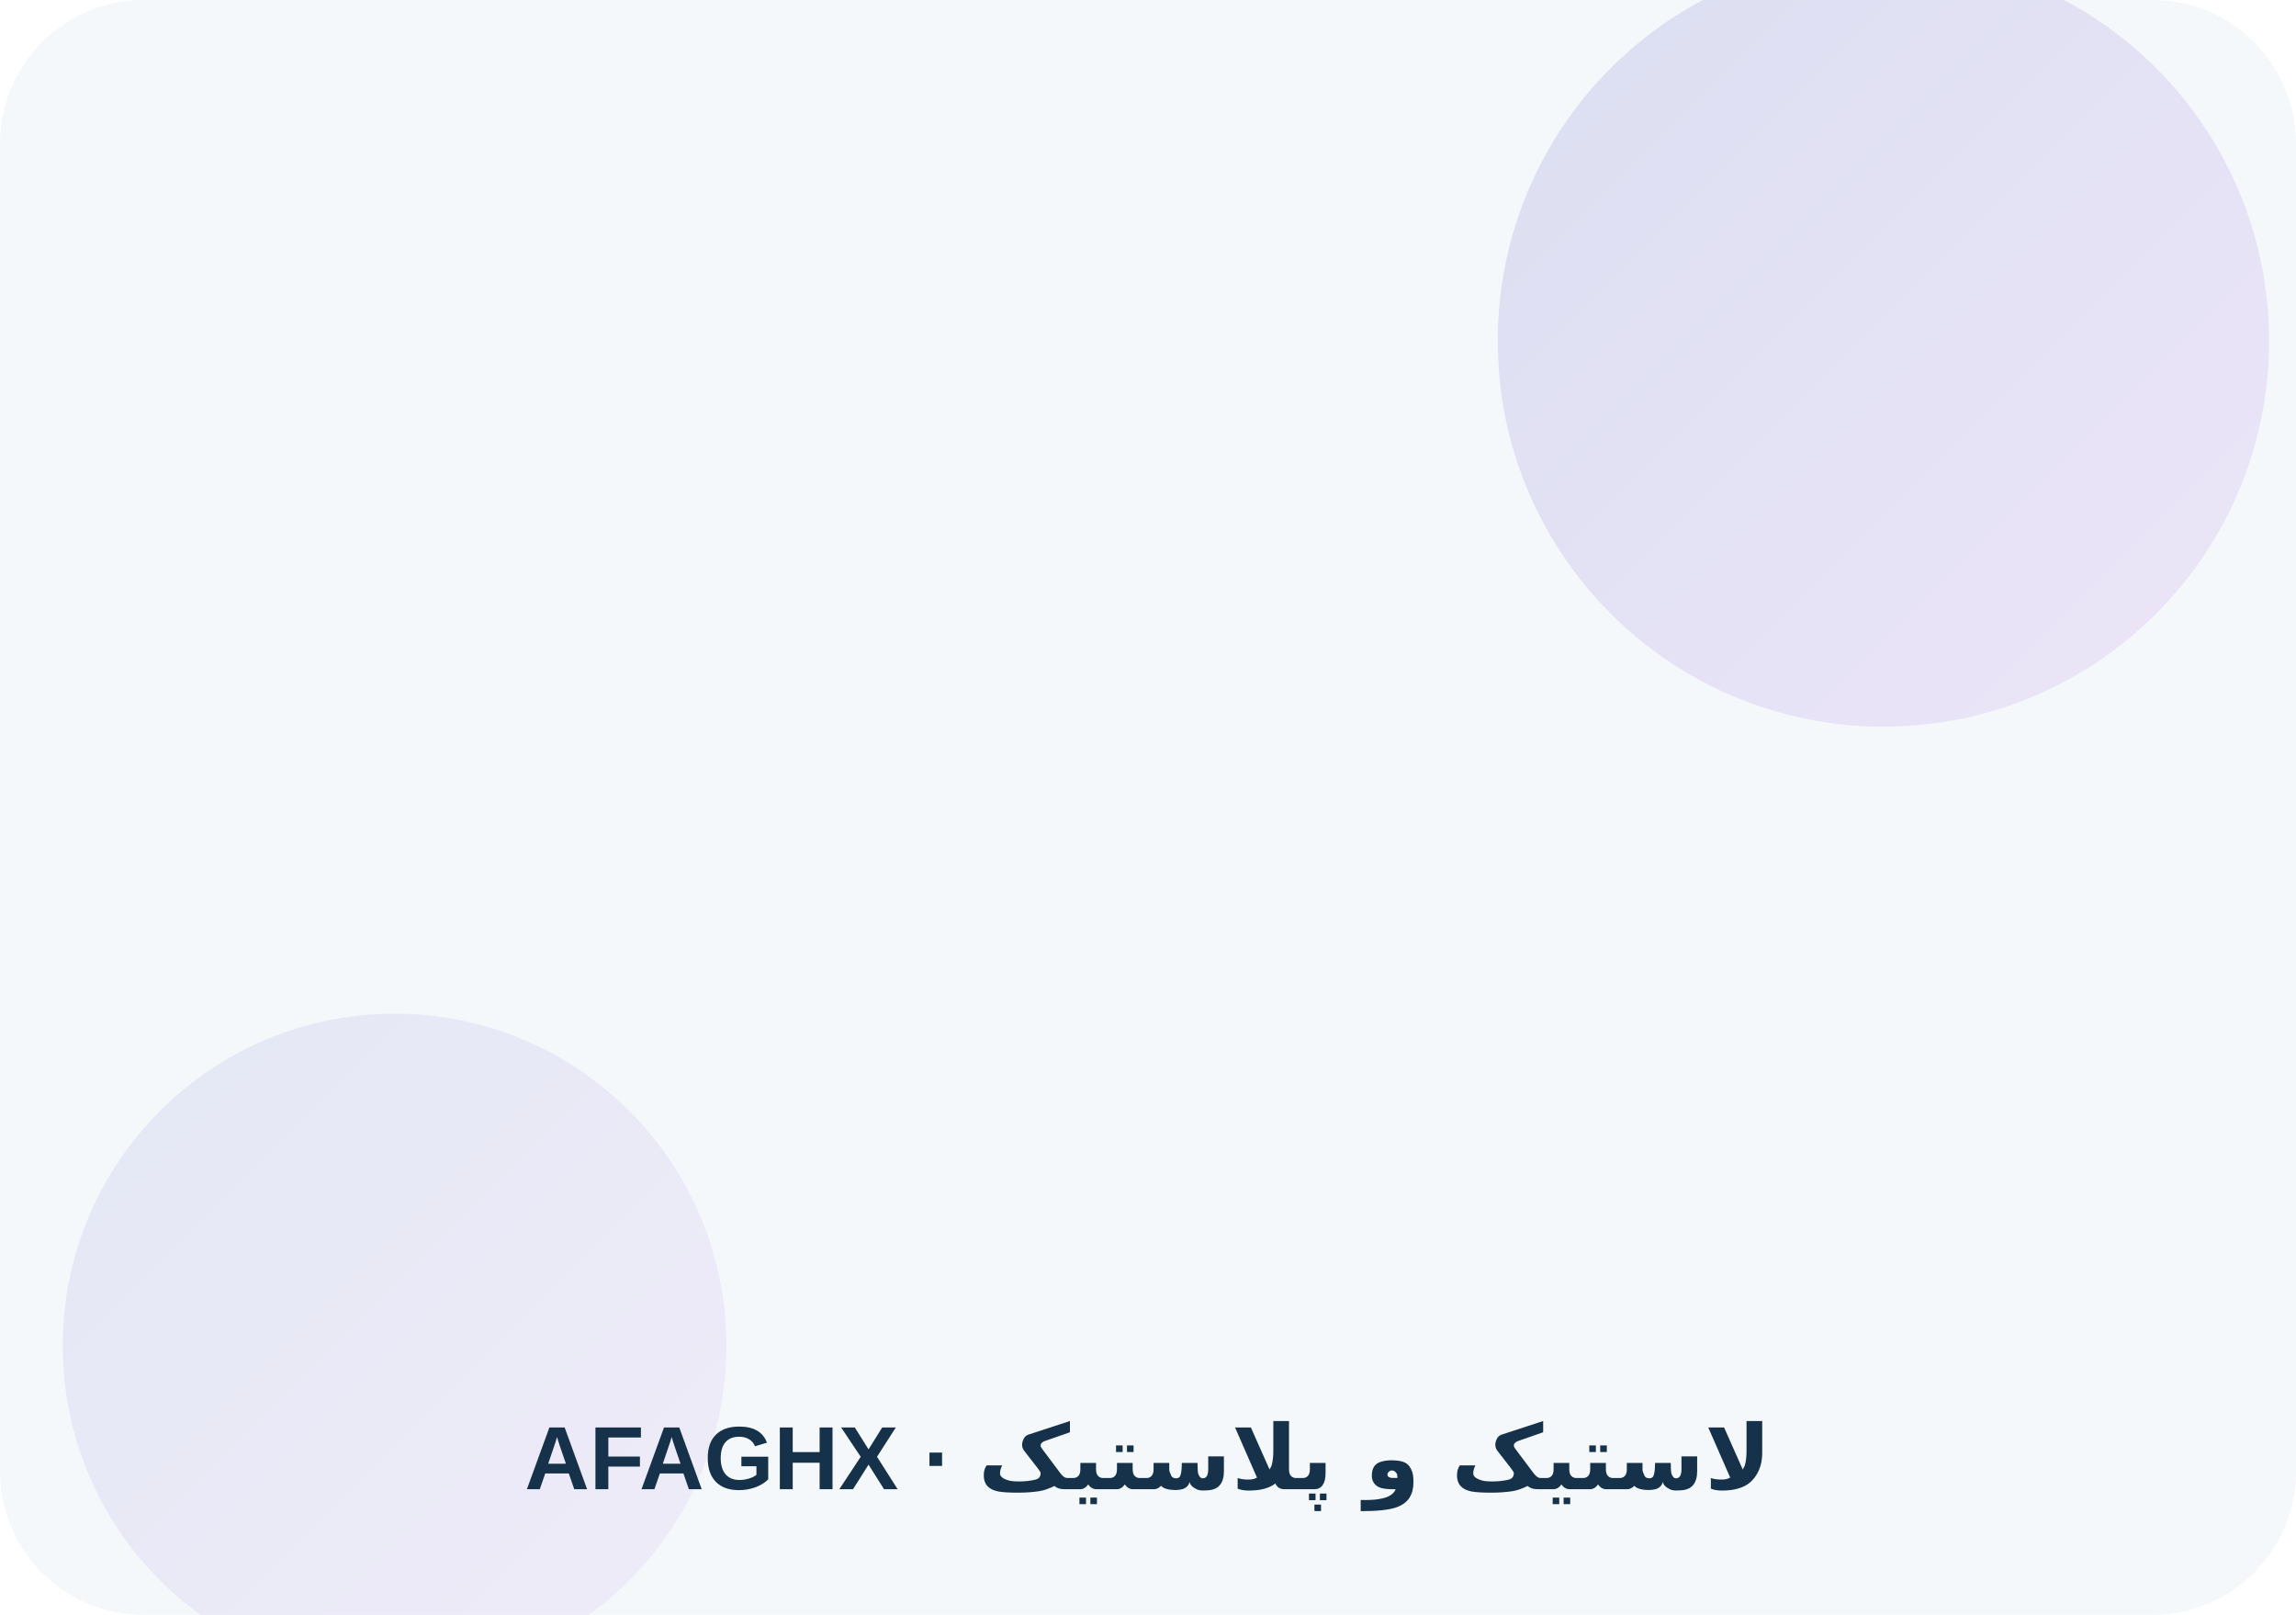
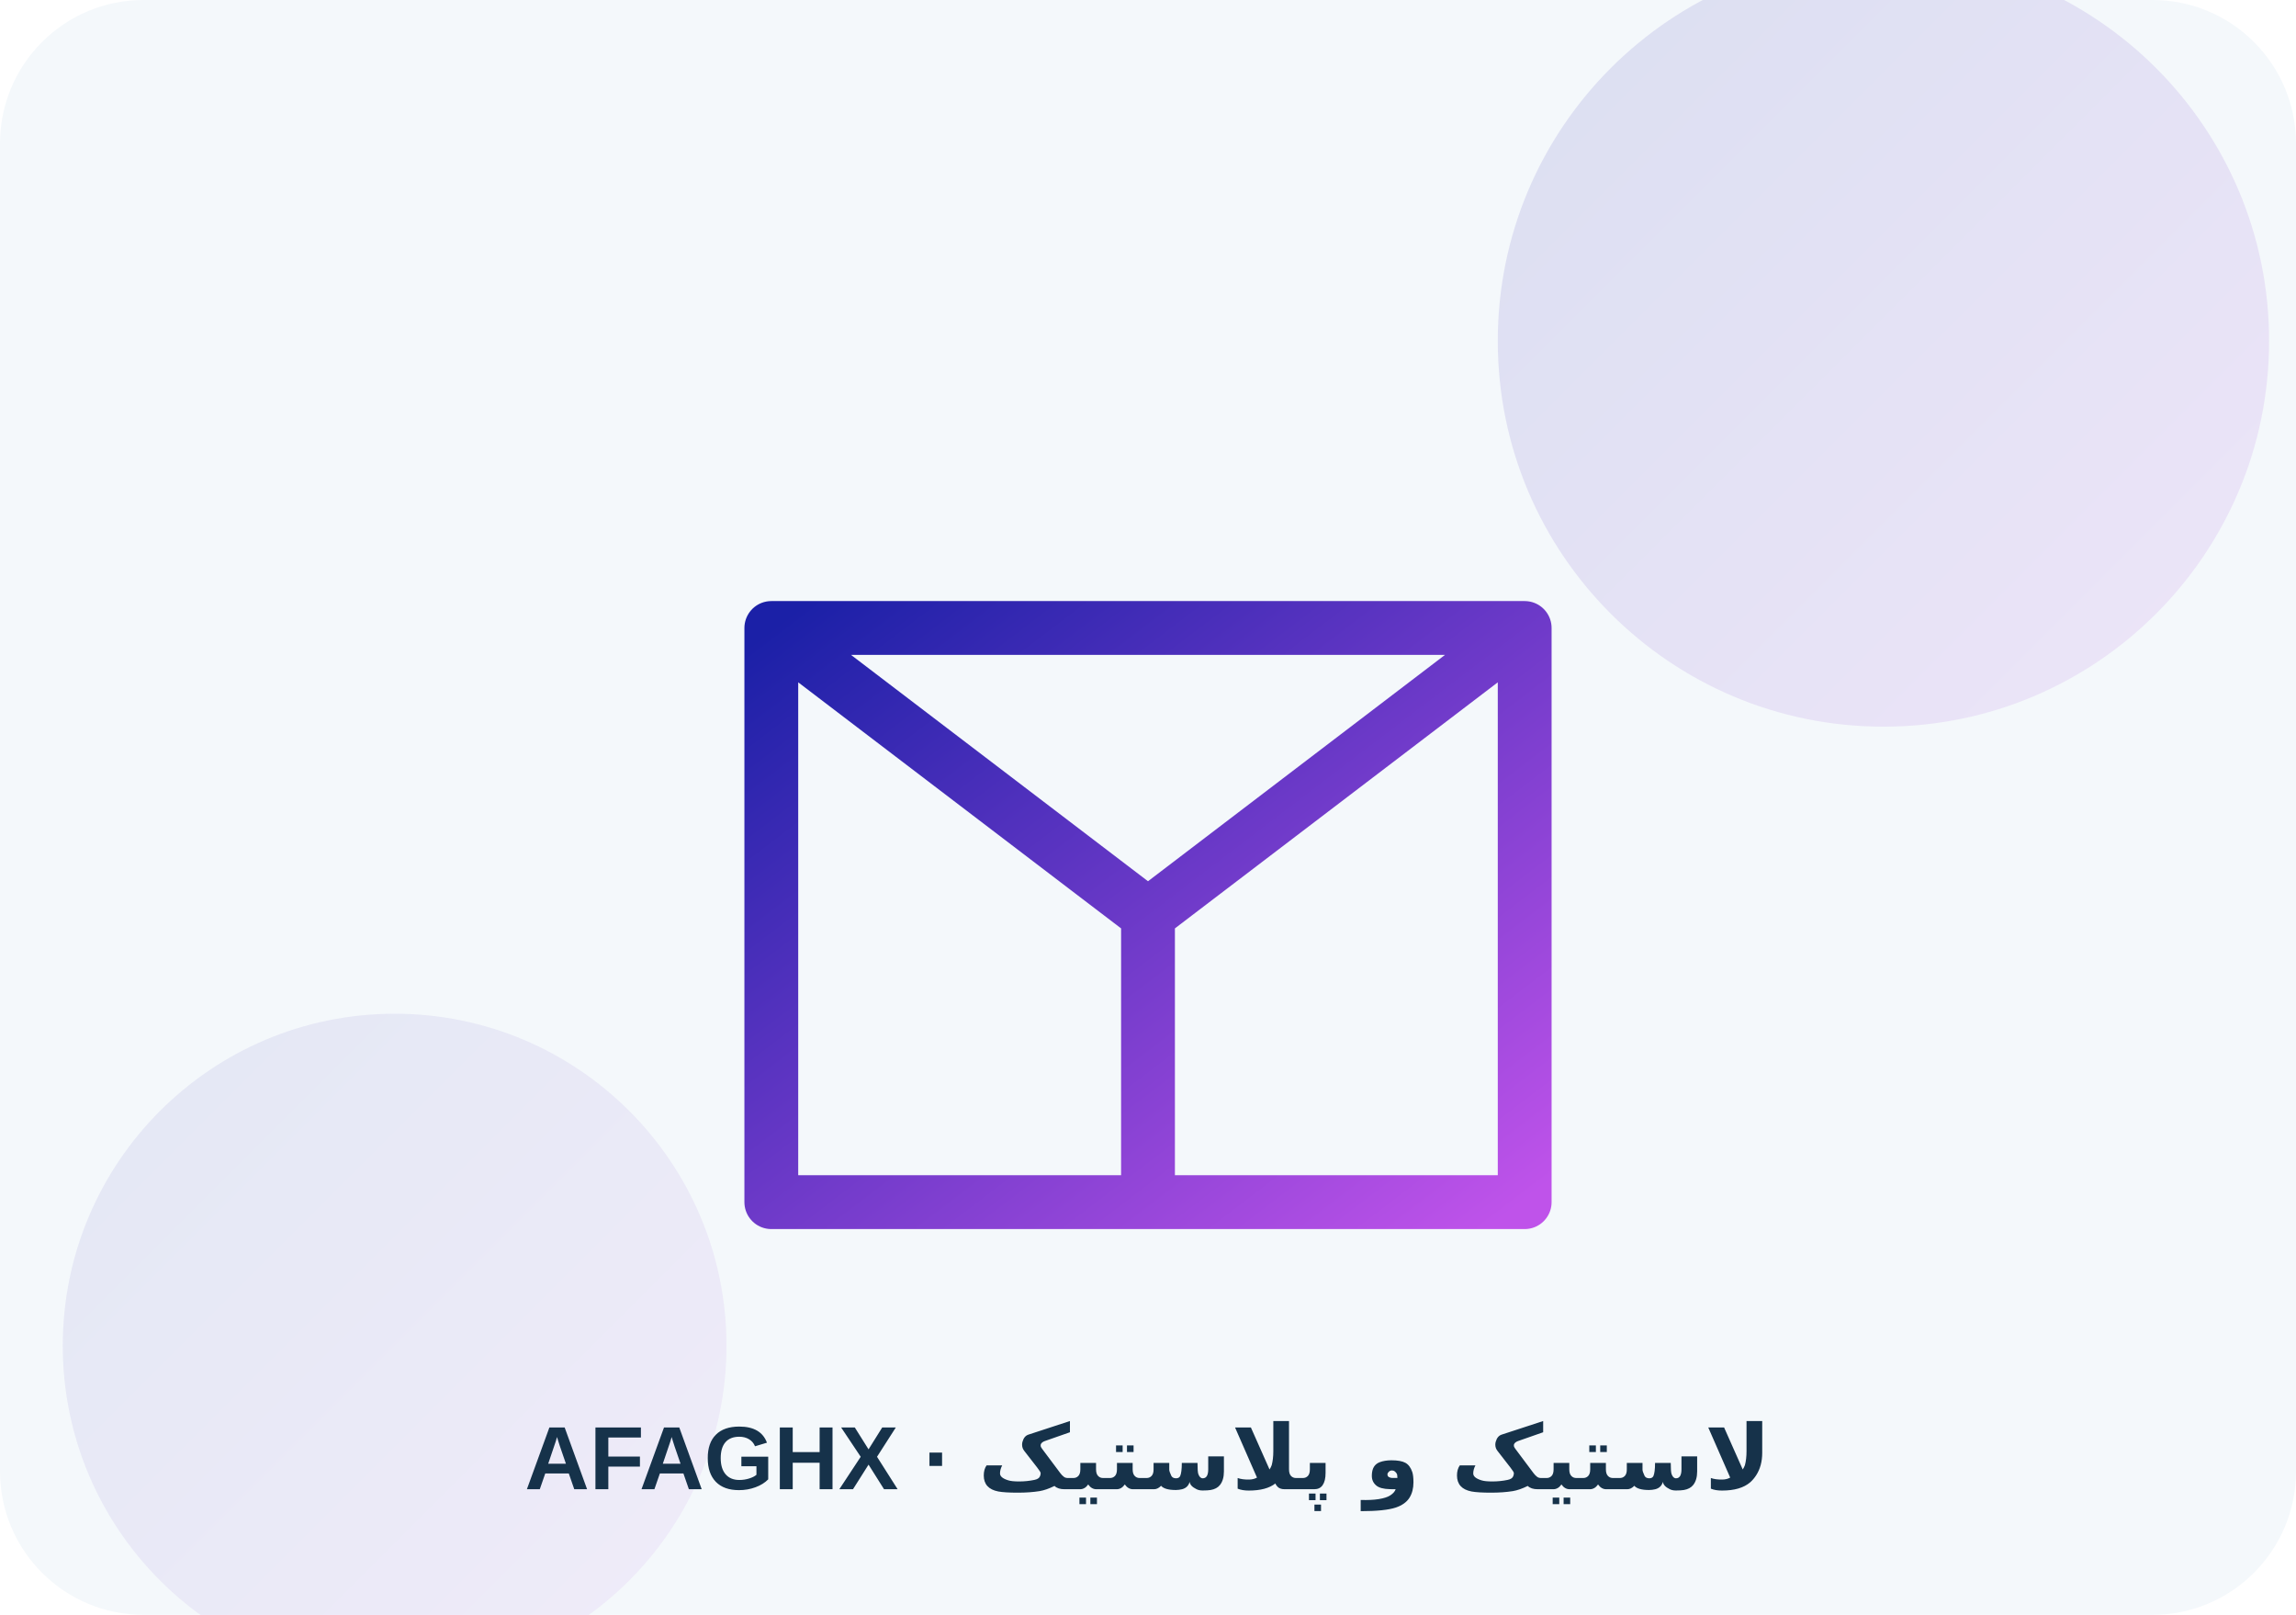
<svg xmlns="http://www.w3.org/2000/svg" viewBox="0 0 512 360">
  <defs>
    <linearGradient id="g" x1="0" y1="0" x2="1" y2="1">
      <stop stop-color="hsl(238 72% 38%)" />
      <stop offset="1" stop-color="hsl(283 78% 62%)" />
    </linearGradient>
  </defs>
  <rect width="512" height="360" rx="32" fill="#f4f8fb" />
  <circle cx="420" cy="76" r="86" fill="url(#g)" opacity=".12" />
  <circle cx="88" cy="300" r="74" fill="url(#g)" opacity=".08" />
-   <g fill="none" stroke="url(#g)" stroke-width="12" stroke-linecap="round" stroke-linejoin="round">M172 140h168v128H172zM172 140l84 64 84-64M256 204v64</g>
+   <g fill="none" stroke="url(#g)" stroke-width="12" stroke-linecap="round" stroke-linejoin="round">
+     <path d="M172 140h168v128H172zM172 140l84 64 84-64M256 204v64" />
+   </g>
  <text x="256" y="332" text-anchor="middle" font-family="Tahoma,Arial,sans-serif" font-size="20" font-weight="700" fill="#16324a">AFAGHX · لاستیک و پلاستیک</text>
</svg>
